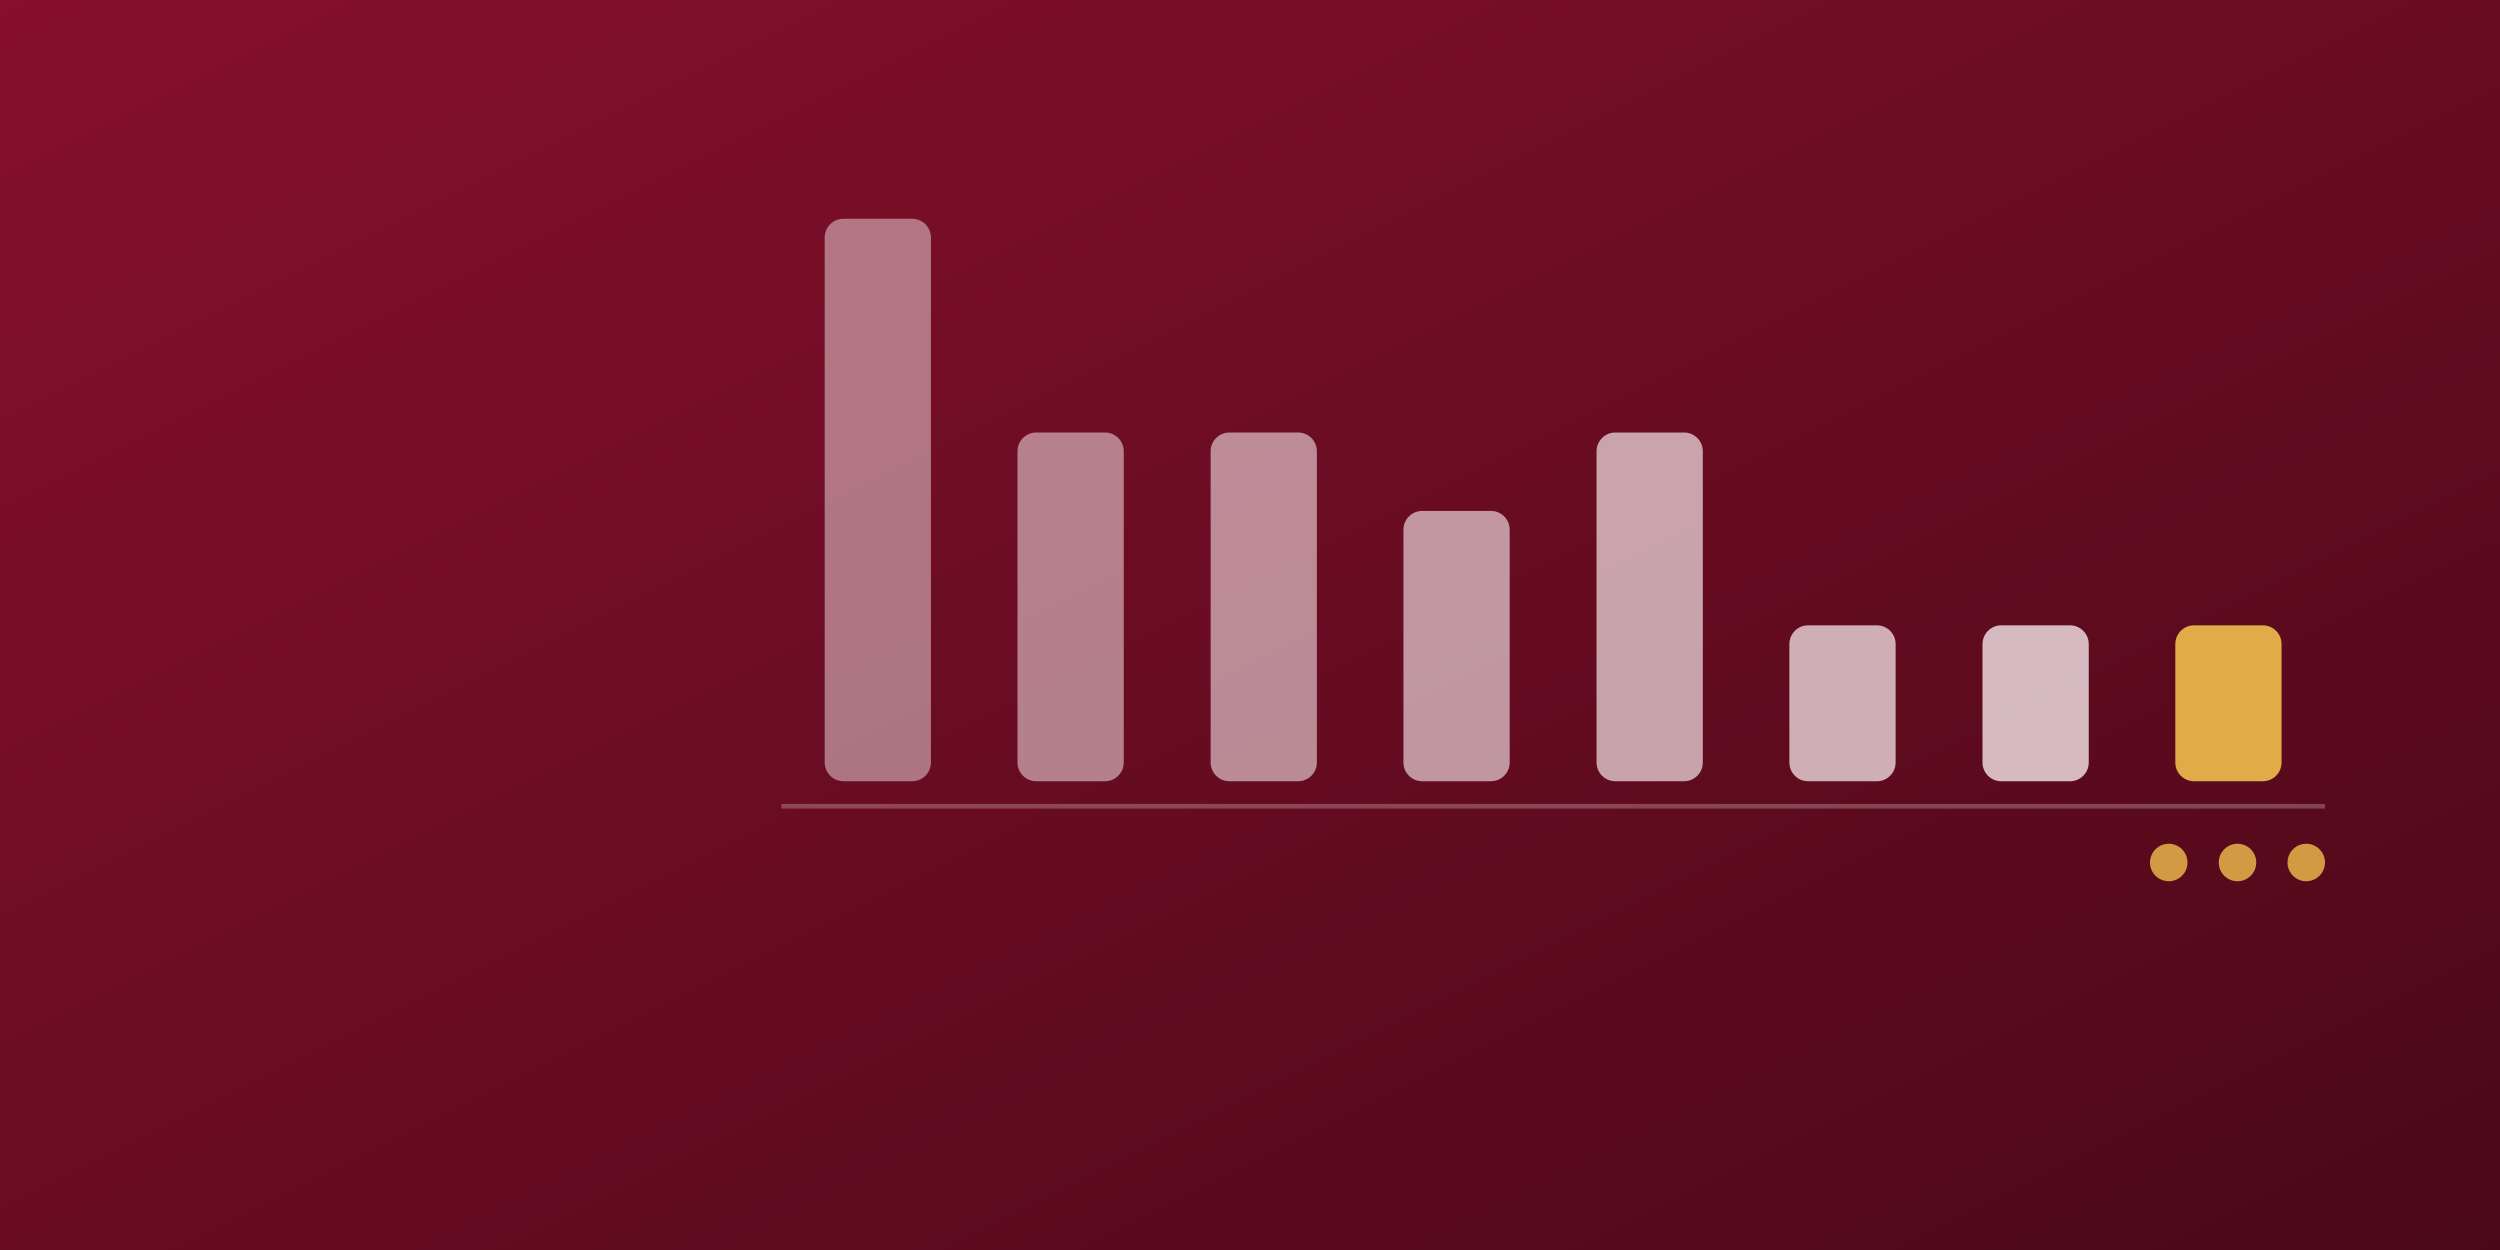
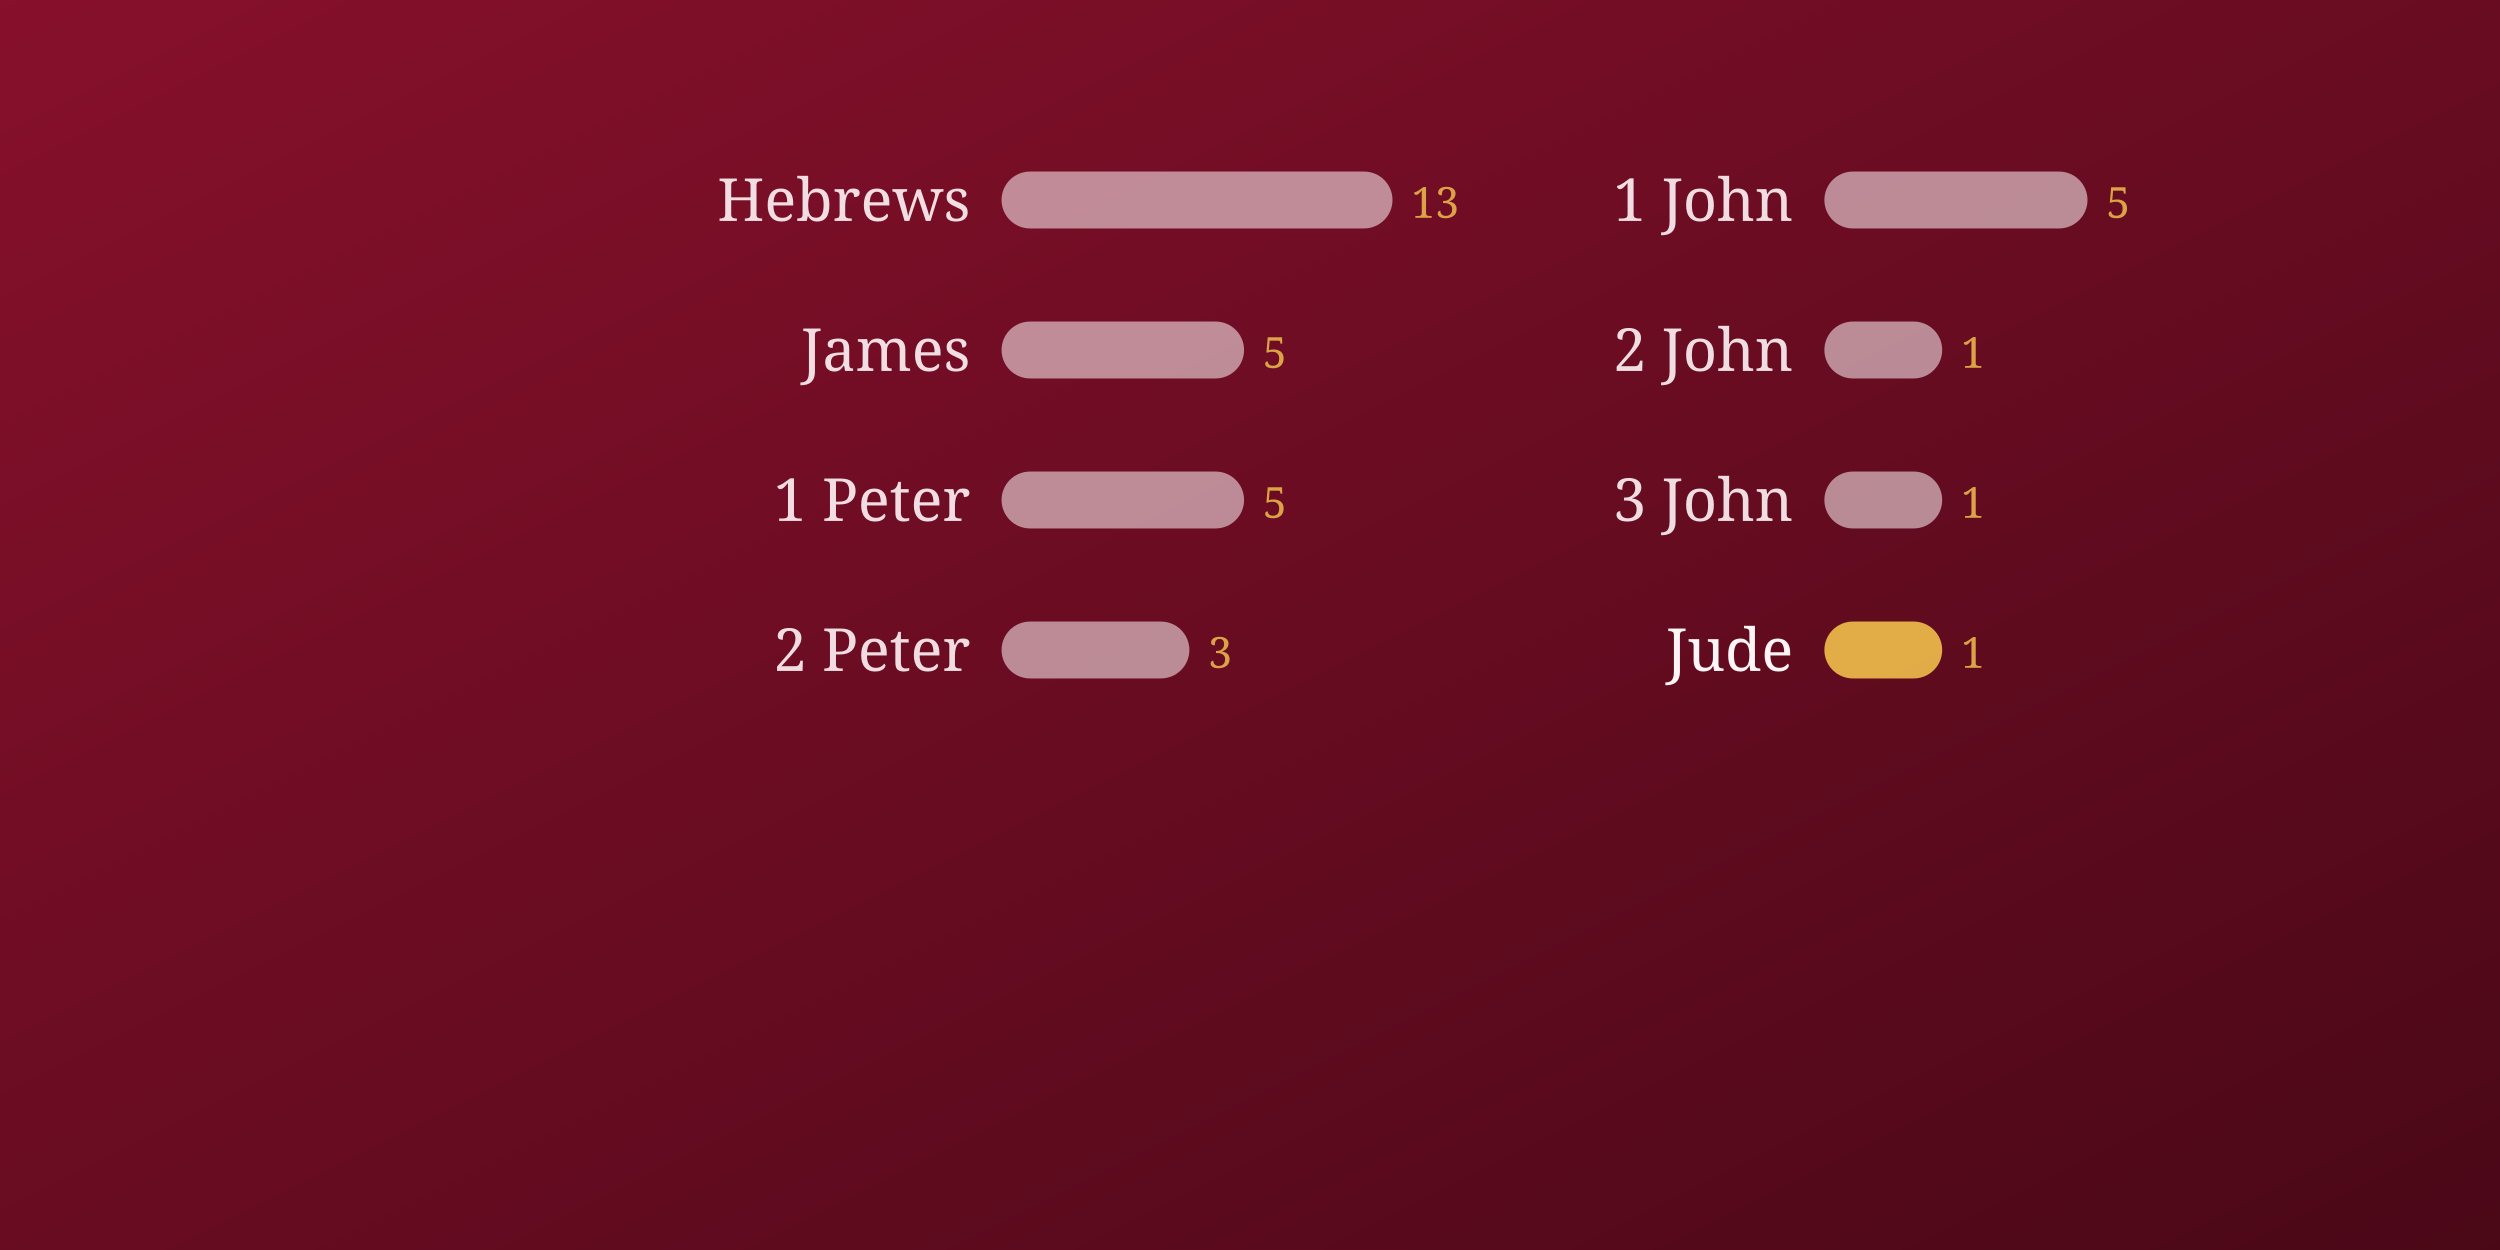
<svg xmlns="http://www.w3.org/2000/svg" viewBox="0 0 800 400" width="800" height="400" role="img">
  <defs>
    <linearGradient id="books" x1="0" y1="0" x2="1" y2="1">
      <stop offset="0" stop-color="#87102C" />
      <stop offset="1" stop-color="#4A0817" />
    </linearGradient>
  </defs>
  <rect width="800" height="400" fill="url(#books)" />
  <g>
-     <rect x="263.9" y="70.0" width="34.0" height="180.0" rx="6.0" fill="#FFF4F6" fill-opacity="0.45" />
-     <rect x="325.6" y="138.4" width="34.0" height="111.6" rx="6.0" fill="#FFF4F6" fill-opacity="0.50" />
-     <rect x="387.4" y="138.4" width="34.0" height="111.6" rx="6.0" fill="#FFF4F6" fill-opacity="0.55" />
-     <rect x="449.1" y="163.5" width="34.0" height="86.5" rx="6.0" fill="#FFF4F6" fill-opacity="0.60" />
-     <rect x="510.9" y="138.4" width="34.0" height="111.6" rx="6.0" fill="#FFF4F6" fill-opacity="0.65" />
-     <rect x="572.6" y="200.1" width="34.0" height="49.9" rx="6.0" fill="#FFF4F6" fill-opacity="0.70" />
-     <rect x="634.4" y="200.1" width="34.0" height="49.9" rx="6.0" fill="#FFF4F6" fill-opacity="0.75" />
-     <rect x="696.1" y="200.1" width="34.0" height="49.9" rx="6.0" fill="#E8B44A" fill-opacity="0.95" />
-   </g>
-   <line x1="250" y1="258" x2="744" y2="258" stroke="#FFF4F6" stroke-opacity="0.25" stroke-width="1.5" />
-   <g>
-     <circle cx="694.0" cy="276" r="6.0" fill="#E8B44A" fill-opacity="0.85" />
-     <circle cx="716.0" cy="276" r="6.0" fill="#E8B44A" fill-opacity="0.85" />
-     <circle cx="738.0" cy="276" r="6.0" fill="#E8B44A" fill-opacity="0.85" />
+     <text x="310.5" y="70.7" text-anchor="end" font-family="Georgia, serif" font-size="19.0" fill="#FFF4F6" fill-opacity="0.9">Hebrews</text>
+     <rect x="320.5" y="54.9" width="125.1" height="18.2" rx="9.1" fill="#FFF4F6" fill-opacity="0.55" />
+     <text x="451.6" y="69.7" font-family="Georgia, serif" font-size="13.7" fill="#E8B44A" fill-opacity="0.9">13</text>
+     <text x="310.5" y="118.7" text-anchor="end" font-family="Georgia, serif" font-size="19.0" fill="#FFF4F6" fill-opacity="0.9">James</text>
+     <rect x="320.5" y="102.9" width="77.6" height="18.2" rx="9.1" fill="#FFF4F6" fill-opacity="0.55" />
+     <text x="404.1" y="117.7" font-family="Georgia, serif" font-size="13.7" fill="#E8B44A" fill-opacity="0.9">5</text>
+     <text x="310.5" y="166.7" text-anchor="end" font-family="Georgia, serif" font-size="19.0" fill="#FFF4F6" fill-opacity="0.9">1 Peter</text>
+     <rect x="320.5" y="150.9" width="77.6" height="18.2" rx="9.1" fill="#FFF4F6" fill-opacity="0.55" />
+     <text x="404.1" y="165.7" font-family="Georgia, serif" font-size="13.7" fill="#E8B44A" fill-opacity="0.9">5</text>
+     <text x="310.5" y="214.7" text-anchor="end" font-family="Georgia, serif" font-size="19.0" fill="#FFF4F6" fill-opacity="0.9">2 Peter</text>
+     <rect x="320.5" y="198.9" width="60.1" height="18.2" rx="9.1" fill="#FFF4F6" fill-opacity="0.55" />
+     <text x="386.6" y="213.7" font-family="Georgia, serif" font-size="13.7" fill="#E8B44A" fill-opacity="0.9">3</text>
+     <text x="573.8" y="70.7" text-anchor="end" font-family="Georgia, serif" font-size="19.0" fill="#FFF4F6" fill-opacity="0.9">1 John</text>
+     <rect x="583.8" y="54.9" width="84.2" height="18.2" rx="9.1" fill="#FFF4F6" fill-opacity="0.55" />
+     <text x="674.0" y="69.7" font-family="Georgia, serif" font-size="13.7" fill="#E8B44A" fill-opacity="0.9">5</text>
+     <text x="573.8" y="118.7" text-anchor="end" font-family="Georgia, serif" font-size="19.0" fill="#FFF4F6" fill-opacity="0.9">2 John</text>
+     <rect x="583.8" y="102.9" width="37.7" height="18.2" rx="9.1" fill="#FFF4F6" fill-opacity="0.55" />
+     <text x="627.5" y="117.7" font-family="Georgia, serif" font-size="13.7" fill="#E8B44A" fill-opacity="0.9">1</text>
+     <text x="573.8" y="166.7" text-anchor="end" font-family="Georgia, serif" font-size="19.0" fill="#FFF4F6" fill-opacity="0.9">3 John</text>
+     <rect x="583.8" y="150.9" width="37.7" height="18.2" rx="9.1" fill="#FFF4F6" fill-opacity="0.55" />
+     <text x="627.5" y="165.7" font-family="Georgia, serif" font-size="13.7" fill="#E8B44A" fill-opacity="0.9">1</text>
+     <text x="573.8" y="214.7" text-anchor="end" font-family="Georgia, serif" font-size="19.0" fill="#FFF4F6" fill-opacity="1">Jude</text>
+     <rect x="583.8" y="198.9" width="37.7" height="18.2" rx="9.1" fill="#E8B44A" fill-opacity="0.95" />
+     <text x="627.5" y="213.7" font-family="Georgia, serif" font-size="13.7" fill="#E8B44A" fill-opacity="0.9">1</text>
  </g>
</svg>
